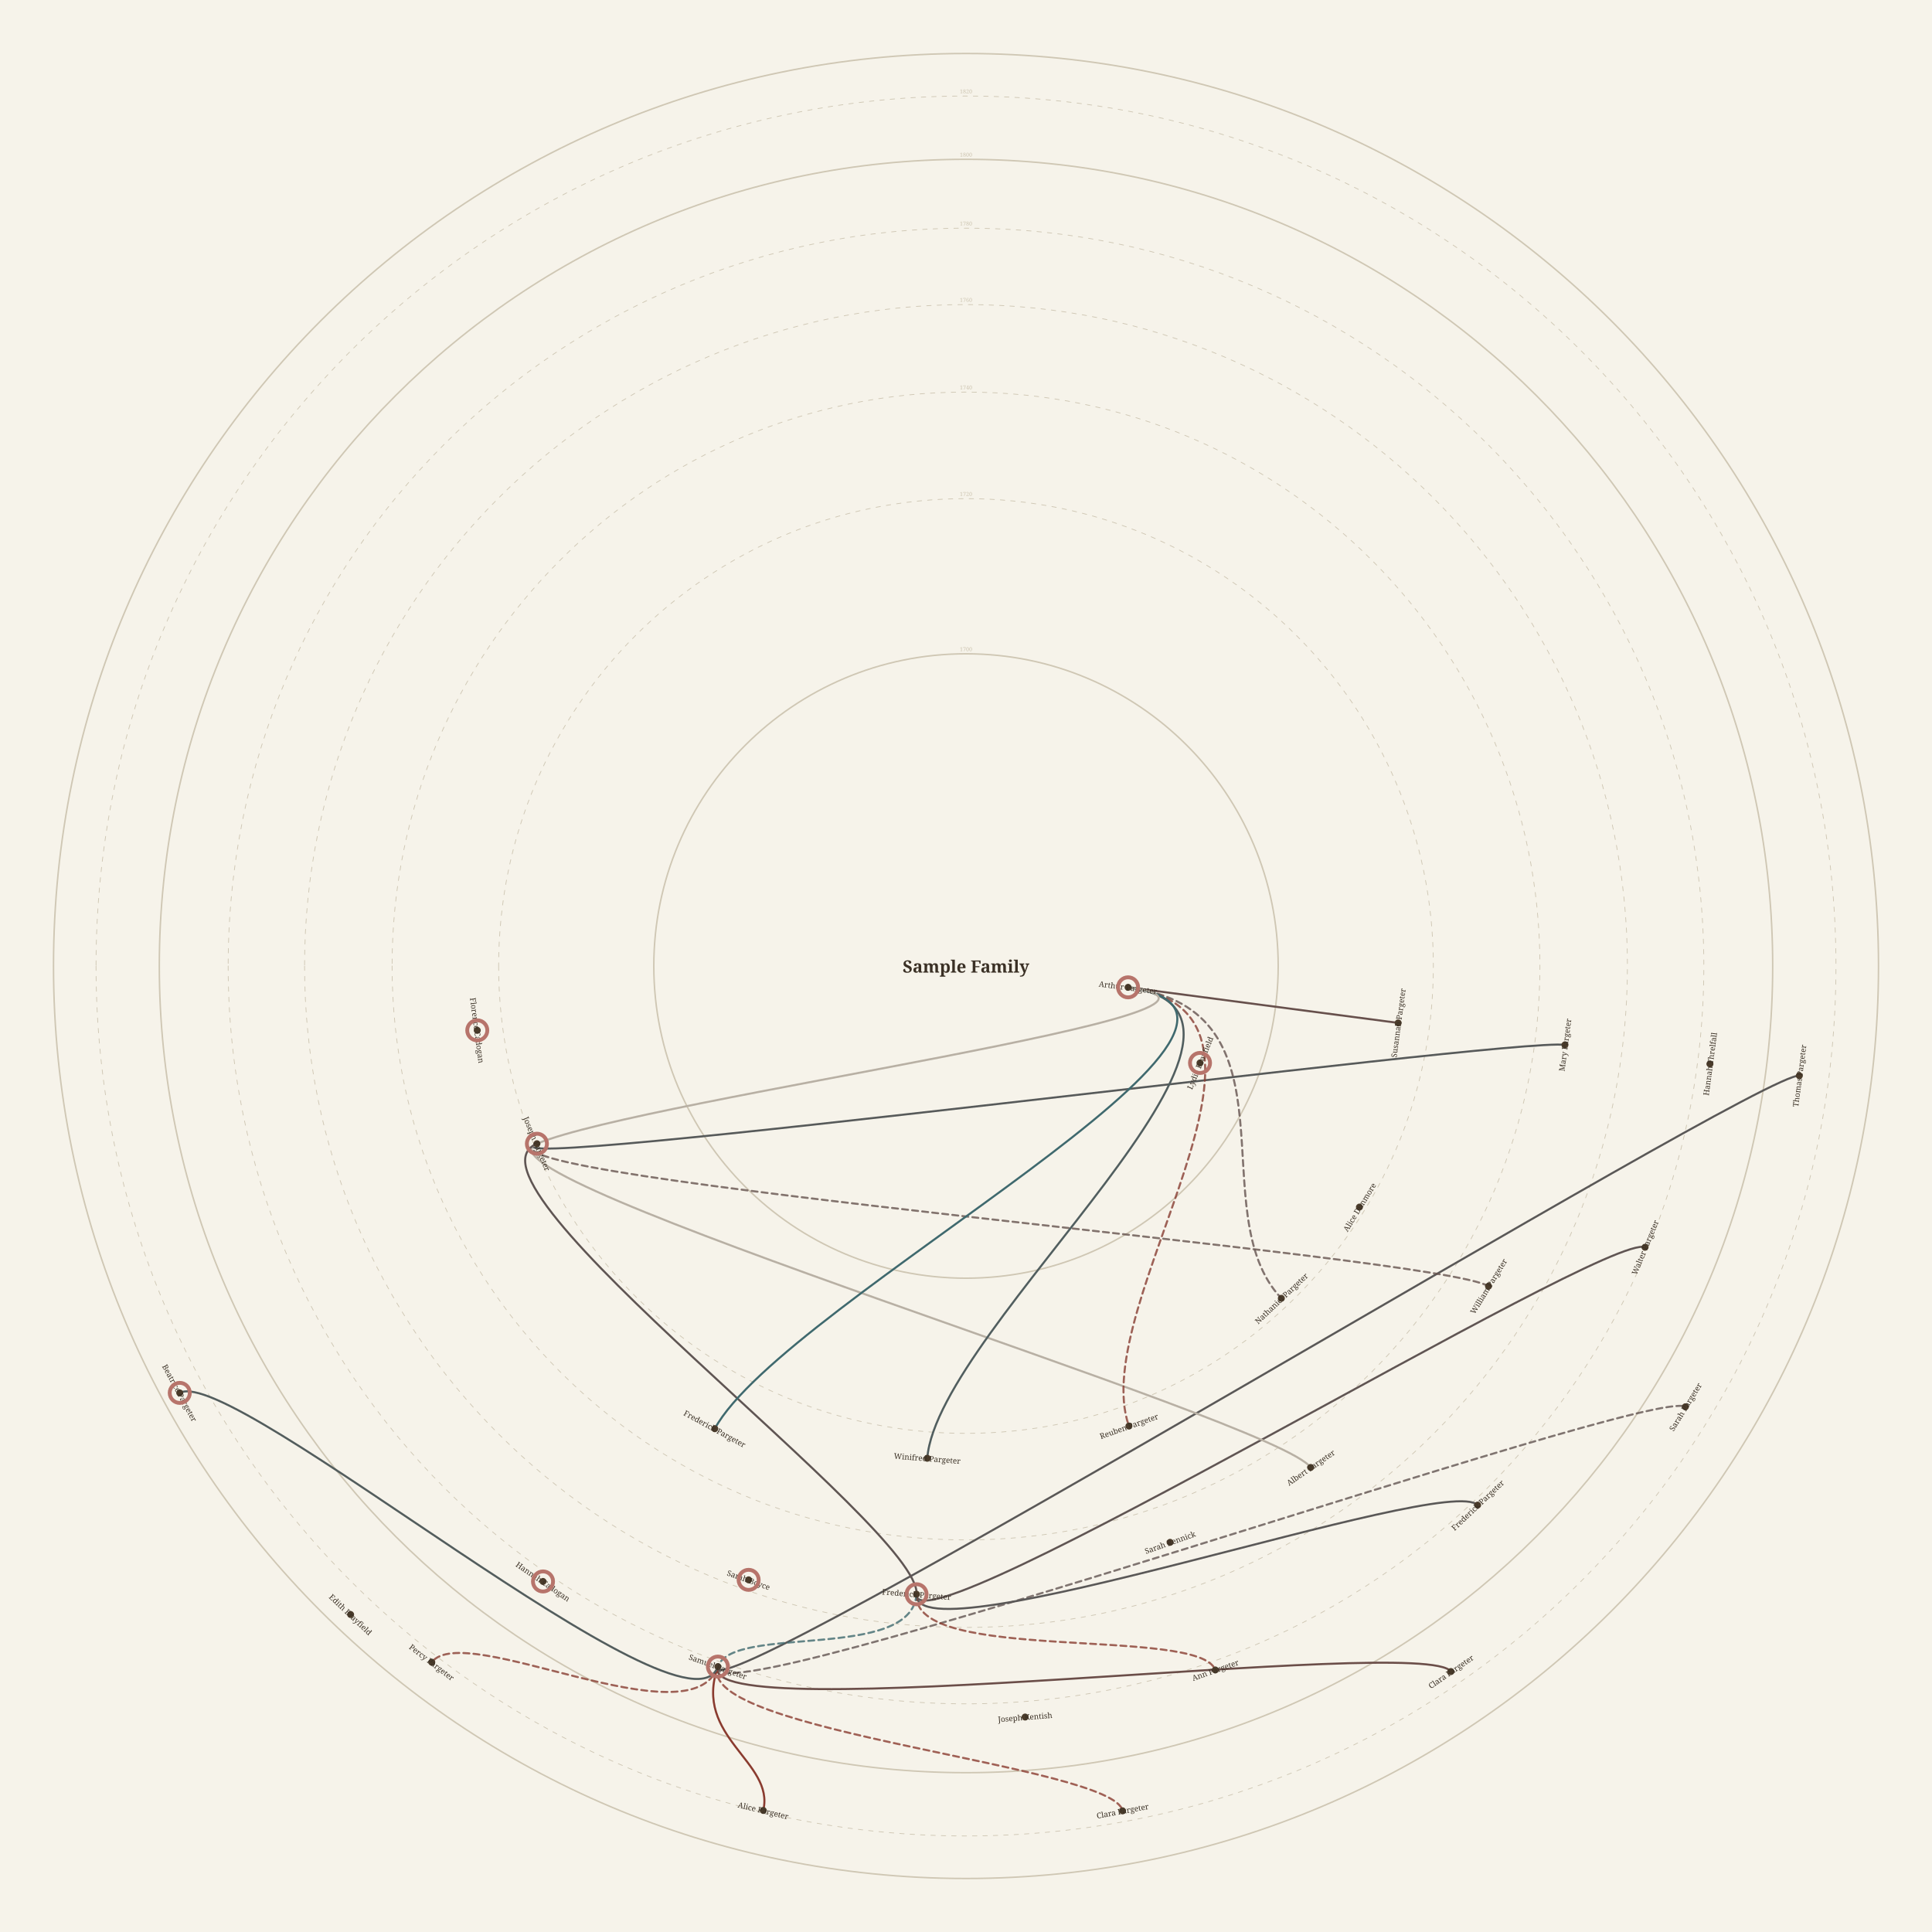
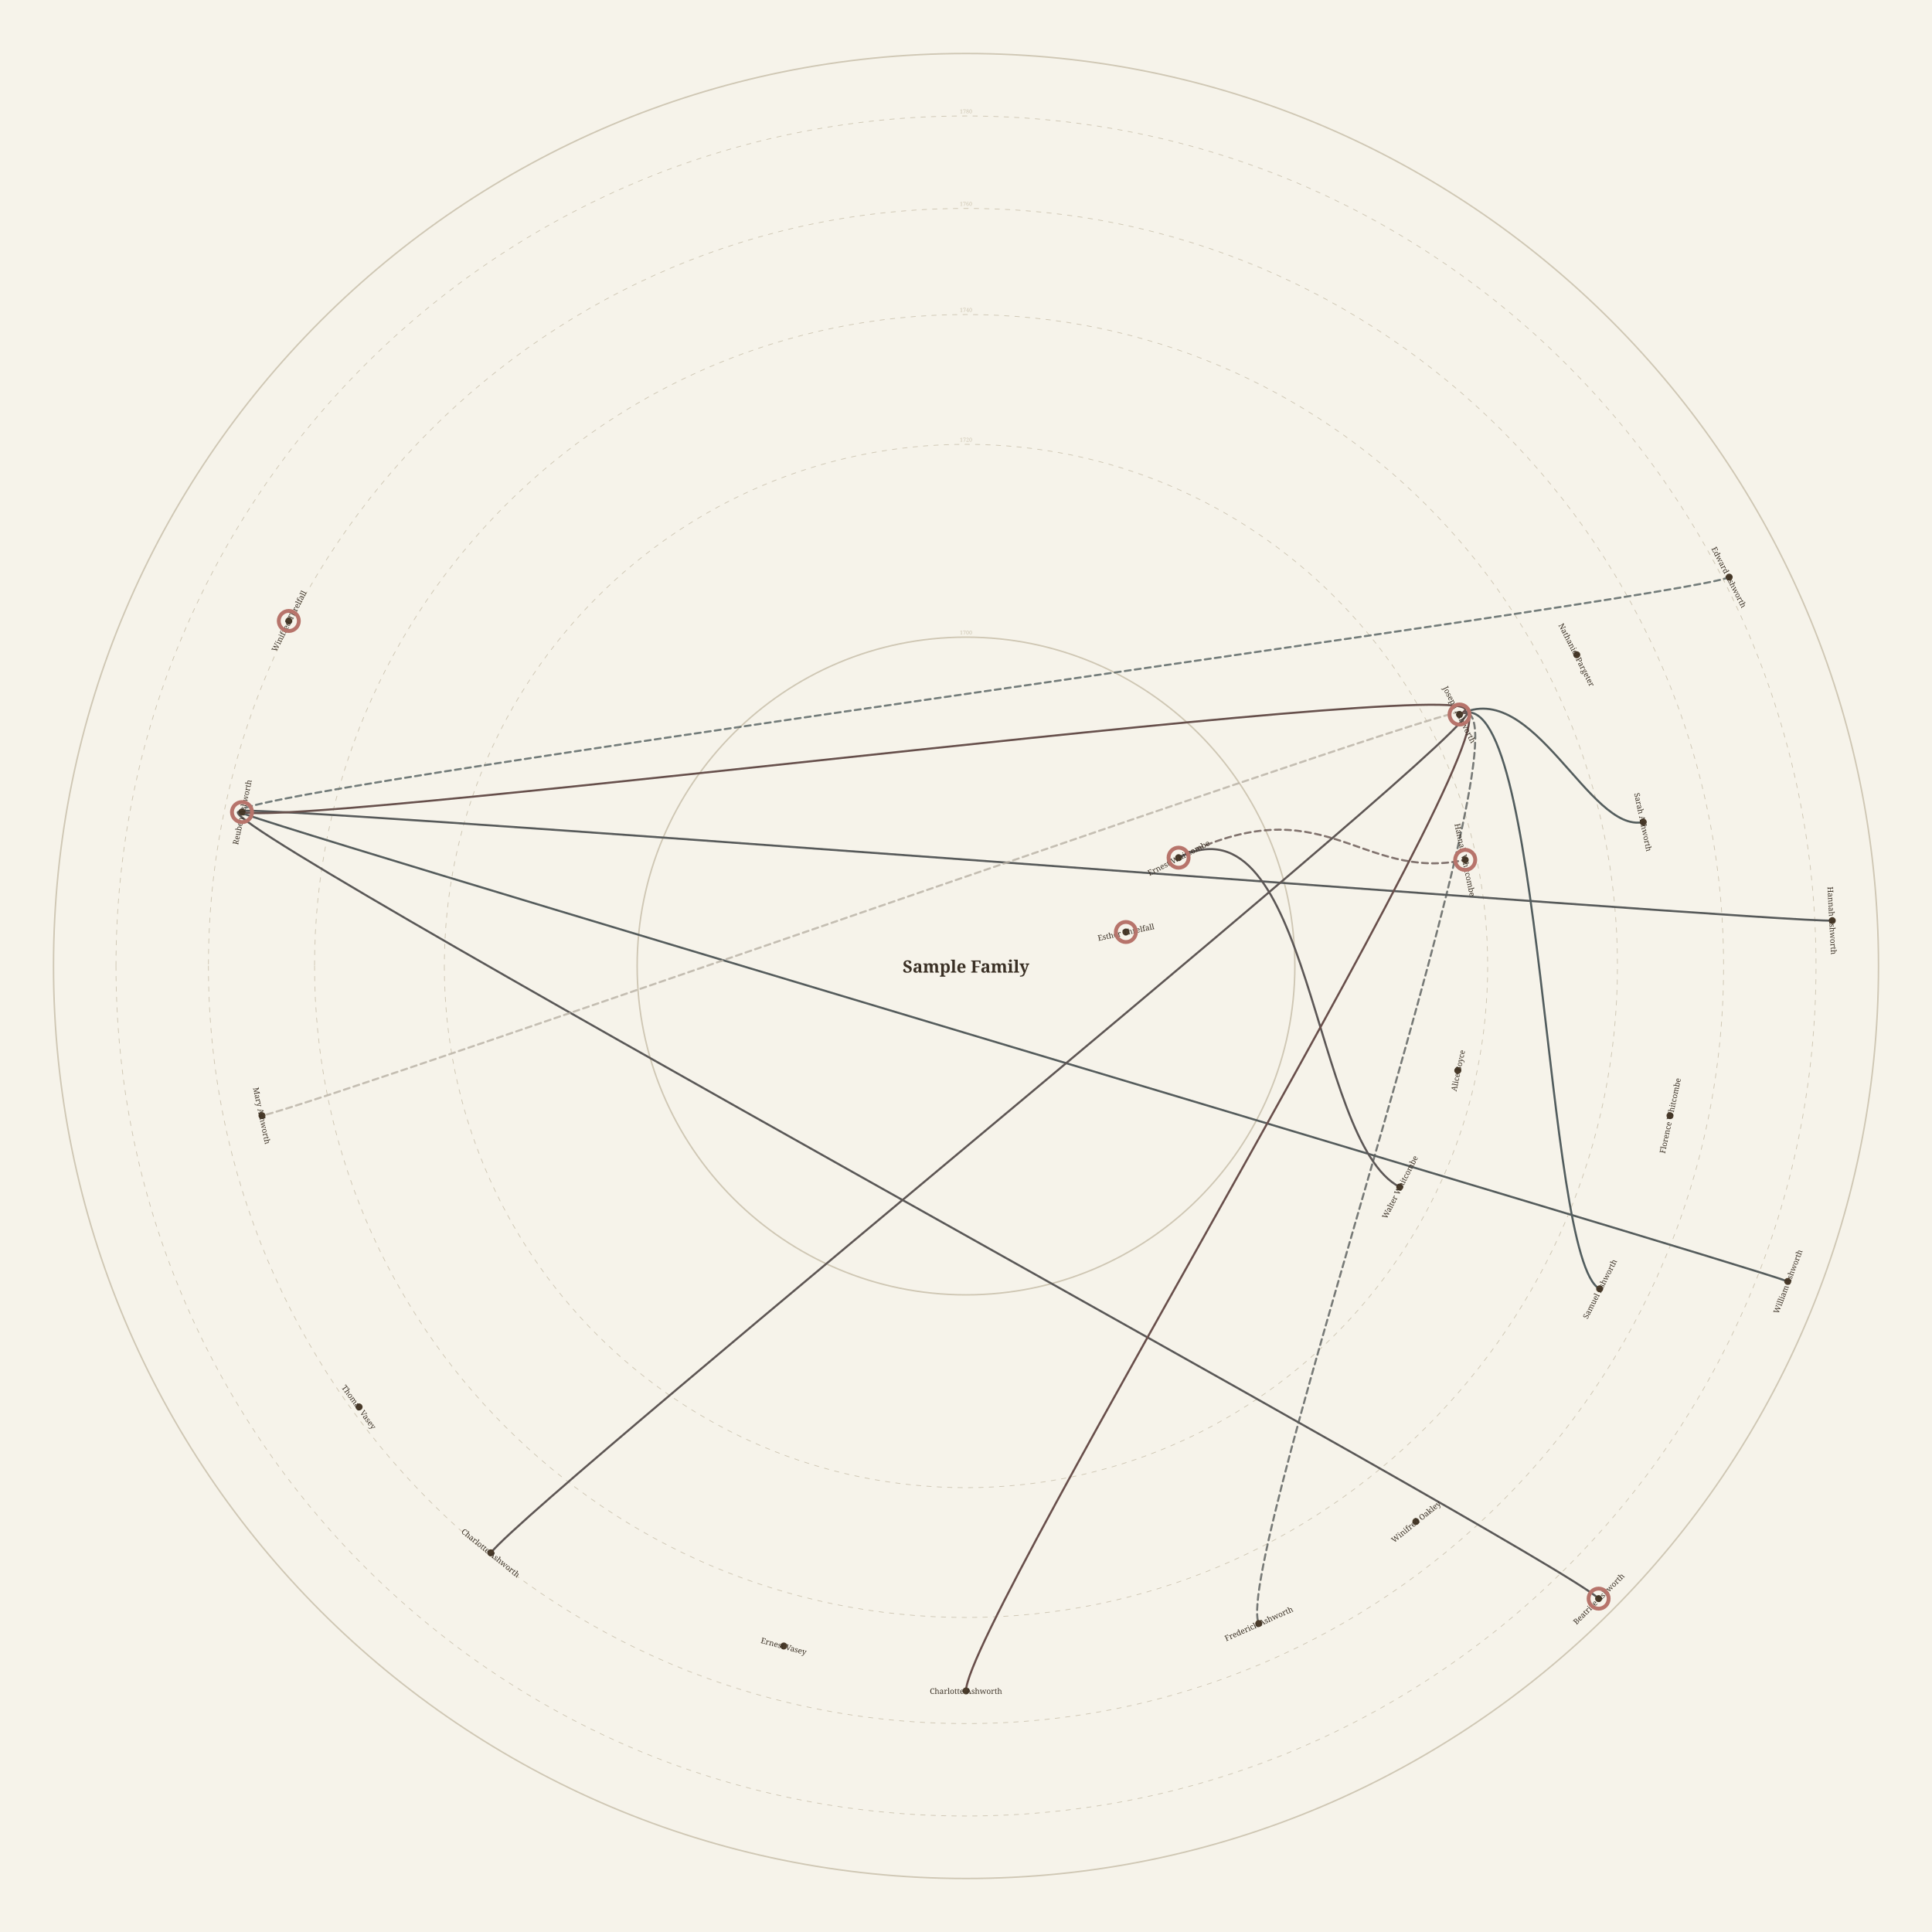
<svg xmlns="http://www.w3.org/2000/svg" width="650mm" height="650mm" viewBox="0 0 650 650">
  <rect x="0" y="0" width="650" height="650" fill="#F6F3EA" />
  <g id="ENGRAVE">
-     <path d="M219.965,325A105.035,105.035 0 1,0 430.035,325A105.035,105.035 0 1,0 219.965,325Z" fill="none" stroke="#CFC7B4" stroke-width="0.5" stroke-linecap="round" stroke-linejoin="round" />
-     <path d="M167.761,325A157.239,157.239 0 1,0 482.239,325A157.239,157.239 0 1,0 167.761,325Z" fill="none" stroke="#CFC7B4" stroke-width="0.25" stroke-linecap="round" stroke-linejoin="round" stroke-dasharray="1.5,2" />
-     <path d="M131.909,325A193.091,193.091 0 1,0 518.091,325A193.091,193.091 0 1,0 131.909,325Z" fill="none" stroke="#CFC7B4" stroke-width="0.25" stroke-linecap="round" stroke-linejoin="round" stroke-dasharray="1.5,2" />
-     <path d="M102.467,325A222.533,222.533 0 1,0 547.533,325A222.533,222.533 0 1,0 102.467,325Z" fill="none" stroke="#CFC7B4" stroke-width="0.25" stroke-linecap="round" stroke-linejoin="round" stroke-dasharray="1.5,2" />
-     <path d="M76.764,325A248.236,248.236 0 1,0 573.236,325A248.236,248.236 0 1,0 76.764,325Z" fill="none" stroke="#CFC7B4" stroke-width="0.25" stroke-linecap="round" stroke-linejoin="round" stroke-dasharray="1.5,2" />
-     <path d="M53.6,325A271.4,271.4 0 1,0 596.4,325A271.4,271.4 0 1,0 53.6,325Z" fill="none" stroke="#CFC7B4" stroke-width="0.5" stroke-linecap="round" stroke-linejoin="round" />
-     <path d="M32.309,325A292.691,292.691 0 1,0 617.691,325A292.691,292.691 0 1,0 32.309,325Z" fill="none" stroke="#CFC7B4" stroke-width="0.25" stroke-linecap="round" stroke-linejoin="round" stroke-dasharray="1.5,2" />
-     <text x="325" y="218.365" font-family="'Cormorant Garamond',Georgia,serif" font-size="1.872" fill="#CFC7B4" text-anchor="middle" dominant-baseline="central">1700</text>
-     <text x="325" y="166.161" font-family="'Cormorant Garamond',Georgia,serif" font-size="1.872" fill="#CFC7B4" text-anchor="middle" dominant-baseline="central">1720</text>
-     <text x="325" y="130.309" font-family="'Cormorant Garamond',Georgia,serif" font-size="1.872" fill="#CFC7B4" text-anchor="middle" dominant-baseline="central">1740</text>
-     <text x="325" y="100.867" font-family="'Cormorant Garamond',Georgia,serif" font-size="1.872" fill="#CFC7B4" text-anchor="middle" dominant-baseline="central">1760</text>
-     <text x="325" y="75.164" font-family="'Cormorant Garamond',Georgia,serif" font-size="1.872" fill="#CFC7B4" text-anchor="middle" dominant-baseline="central">1780</text>
-     <text x="325" y="52" font-family="'Cormorant Garamond',Georgia,serif" font-size="1.872" fill="#CFC7B4" text-anchor="middle" dominant-baseline="central">1800</text>
-     <text x="325" y="30.709" font-family="'Cormorant Garamond',Georgia,serif" font-size="1.872" fill="#CFC7B4" text-anchor="middle" dominant-baseline="central">1820</text>
+     <path d="M214.361,325A110.639,110.639 0 1,0 435.639,325A110.639,110.639 0 1,0 214.361,325Z" fill="none" stroke="#CFC7B4" stroke-width="0.5" stroke-linecap="round" stroke-linejoin="round" />
+     <path d="M149.493,325A175.507,175.507 0 1,0 500.507,325A175.507,175.507 0 1,0 149.493,325Z" fill="none" stroke="#CFC7B4" stroke-width="0.25" stroke-linecap="round" stroke-linejoin="round" stroke-dasharray="1.5,2" />
+     <path d="M105.821,325A219.179,219.179 0 1,0 544.179,325A219.179,219.179 0 1,0 105.821,325Z" fill="none" stroke="#CFC7B4" stroke-width="0.25" stroke-linecap="round" stroke-linejoin="round" stroke-dasharray="1.5,2" />
+     <path d="M70.12,325A254.88,254.88 0 1,0 579.88,325A254.88,254.88 0 1,0 70.12,325Z" fill="none" stroke="#CFC7B4" stroke-width="0.25" stroke-linecap="round" stroke-linejoin="round" stroke-dasharray="1.5,2" />
+     <path d="M39.02,325A285.98,285.98 0 1,0 610.98,325A285.98,285.98 0 1,0 39.02,325Z" fill="none" stroke="#CFC7B4" stroke-width="0.25" stroke-linecap="round" stroke-linejoin="round" stroke-dasharray="1.5,2" />
+     <text x="325" y="212.761" font-family="'Cormorant Garamond',Georgia,serif" font-size="1.872" fill="#CFC7B4" text-anchor="middle" dominant-baseline="central">1700</text>
+     <text x="325" y="147.893" font-family="'Cormorant Garamond',Georgia,serif" font-size="1.872" fill="#CFC7B4" text-anchor="middle" dominant-baseline="central">1720</text>
+     <text x="325" y="104.221" font-family="'Cormorant Garamond',Georgia,serif" font-size="1.872" fill="#CFC7B4" text-anchor="middle" dominant-baseline="central">1740</text>
+     <text x="325" y="68.52" font-family="'Cormorant Garamond',Georgia,serif" font-size="1.872" fill="#CFC7B4" text-anchor="middle" dominant-baseline="central">1760</text>
+     <text x="325" y="37.42" font-family="'Cormorant Garamond',Georgia,serif" font-size="1.872" fill="#CFC7B4" text-anchor="middle" dominant-baseline="central">1780</text>
    <path d="M18,325A307,307 0 1,0 632,325A307,307 0 1,0 18,325Z" fill="none" stroke="#CFC7B4" stroke-width="0.5" stroke-linecap="round" stroke-linejoin="round" />
-     <path d="M379.529,332.179C434.051,339.357 434.051,339.357 470.399,344.142" fill="none" stroke="#67504C" stroke-width="0.694" stroke-linecap="round" stroke-linejoin="round" />
-     <path d="M180.638,384.796C154.59,395.586 507.873,349.076 526.508,351.529" fill="none" stroke="#575A5A" stroke-width="0.694" stroke-linecap="round" stroke-linejoin="round" />
-     <path d="M241.531,560.708C234.976,579.219 592.38,360.201 605.36,361.91" fill="none" stroke="#5A5857" stroke-width="0.694" stroke-linecap="round" stroke-linejoin="round" />
-     <path d="M308.365,536.37C306.706,557.452 540.422,414.231 553.446,419.626" fill="none" stroke="#605553" stroke-width="0.694" stroke-linecap="round" stroke-linejoin="round" />
-     <path d="M180.638,384.796C152.967,396.258 483.768,422.293 500.793,432.726" fill="none" stroke="#65524E" stroke-width="0.694" stroke-linecap="round" stroke-linejoin="round" stroke-dasharray="2,1.4" opacity="0.8" />
-     <path d="M241.531,560.708C234.764,579.818 555.489,466.244 567.013,473.305" fill="none" stroke="#625451" stroke-width="0.694" stroke-linecap="round" stroke-linejoin="round" stroke-dasharray="2,1.4" opacity="0.8" />
-     <path d="M379.529,332.179C438.499,339.942 403.801,408.039 431.096,436.802" fill="none" stroke="#64524F" stroke-width="0.694" stroke-linecap="round" stroke-linejoin="round" stroke-dasharray="2,1.4" opacity="0.8" />
-     <path d="M308.365,536.37C306.575,559.115 486.652,495.346 497.122,506.379" fill="none" stroke="#5A5857" stroke-width="0.694" stroke-linecap="round" stroke-linejoin="round" />
-     <path d="M180.638,384.796C153.775,395.924 429.974,477.738 440.954,493.713" fill="none" stroke="#B8B0A4" stroke-width="0.694" stroke-linecap="round" stroke-linejoin="round" />
-     <path d="M241.531,560.708C233.923,582.193 479.54,549.857 488.147,562.38" fill="none" stroke="#6B4E49" stroke-width="0.694" stroke-linecap="round" stroke-linejoin="round" />
-     <path d="M379.529,332.179C444.489,340.731 365.23,438.607 379.811,479.781" fill="none" stroke="#873C31" stroke-width="0.694" stroke-linecap="round" stroke-linejoin="round" stroke-dasharray="2,1.4" opacity="0.8" />
-     <path d="M308.365,536.37C306.518,559.834 403.632,547.049 408.869,561.84" fill="none" stroke="#883C30" stroke-width="0.694" stroke-linecap="round" stroke-linejoin="round" stroke-dasharray="2,1.4" opacity="0.8" />
-     <path d="M241.531,560.708C233.715,582.782 374.835,593.888 377.68,609.238" fill="none" stroke="#8A3B2F" stroke-width="0.694" stroke-linecap="round" stroke-linejoin="round" stroke-dasharray="2,1.4" opacity="0.8" />
-     <path d="M180.638,384.796C149.725,397.601 310.115,514.132 308.365,536.37" fill="none" stroke="#5F5553" stroke-width="0.694" stroke-linecap="round" stroke-linejoin="round" />
-     <path d="M379.529,332.179C445.635,340.882 315.454,446.3 311.966,490.614" fill="none" stroke="#515E5F" stroke-width="0.694" stroke-linecap="round" stroke-linejoin="round" />
-     <path d="M241.531,560.708C233.094,584.534 260.726,592.719 256.793,609.104" fill="none" stroke="#8A3B2F" stroke-width="0.694" stroke-linecap="round" stroke-linejoin="round" />
-     <path d="M308.365,536.37C306.575,559.116 246.609,546.37 241.531,560.708" fill="none" stroke="#3F696E" stroke-width="0.694" stroke-linecap="round" stroke-linejoin="round" stroke-dasharray="2,1.4" opacity="0.8" />
-     <path d="M379.529,332.179C452.186,341.744 263.788,437.738 240.477,480.673" fill="none" stroke="#3F696E" stroke-width="0.694" stroke-linecap="round" stroke-linejoin="round" />
-     <path d="M241.531,560.708C232.48,586.267 156.273,544.89 145.268,559.231" fill="none" stroke="#873C31" stroke-width="0.694" stroke-linecap="round" stroke-linejoin="round" stroke-dasharray="2,1.4" opacity="0.8" />
-     <path d="M241.531,560.708C231.327,589.524 78.386,458.9 60.476,468.625" fill="none" stroke="#535D5D" stroke-width="0.694" stroke-linecap="round" stroke-linejoin="round" />
-     <path d="M379.529,332.179C439.763,340.109 218.058,369.297 180.638,384.796" fill="none" stroke="#B8B0A4" stroke-width="0.694" stroke-linecap="round" stroke-linejoin="round" />
-     <circle cx="379.529" cy="332.179" r="1" fill="#4A3B2A" stroke="#4A3B2A" stroke-width="0.35" stroke-linecap="round" stroke-linejoin="round" />
-     <circle cx="470.399" cy="344.142" r="1" fill="#4A3B2A" stroke="#4A3B2A" stroke-width="0.35" stroke-linecap="round" stroke-linejoin="round" />
-     <circle cx="526.508" cy="351.529" r="1" fill="#4A3B2A" stroke="#4A3B2A" stroke-width="0.35" stroke-linecap="round" stroke-linejoin="round" />
-     <circle cx="575.288" cy="357.951" r="1" fill="#4A3B2A" stroke="#4A3B2A" stroke-width="0.35" stroke-linecap="round" stroke-linejoin="round" />
-     <circle cx="605.36" cy="361.91" r="1" fill="#4A3B2A" stroke="#4A3B2A" stroke-width="0.35" stroke-linecap="round" stroke-linejoin="round" />
-     <circle cx="403.733" cy="357.612" r="1" fill="#4A3B2A" stroke="#4A3B2A" stroke-width="0.35" stroke-linecap="round" stroke-linejoin="round" />
-     <circle cx="553.446" cy="419.626" r="1" fill="#4A3B2A" stroke="#4A3B2A" stroke-width="0.35" stroke-linecap="round" stroke-linejoin="round" />
-     <circle cx="457.364" cy="406.113" r="1" fill="#4A3B2A" stroke="#4A3B2A" stroke-width="0.35" stroke-linecap="round" stroke-linejoin="round" />
-     <circle cx="500.793" cy="432.726" r="1" fill="#4A3B2A" stroke="#4A3B2A" stroke-width="0.35" stroke-linecap="round" stroke-linejoin="round" />
-     <circle cx="567.013" cy="473.305" r="1" fill="#4A3B2A" stroke="#4A3B2A" stroke-width="0.35" stroke-linecap="round" stroke-linejoin="round" />
-     <circle cx="431.096" cy="436.802" r="1" fill="#4A3B2A" stroke="#4A3B2A" stroke-width="0.35" stroke-linecap="round" stroke-linejoin="round" />
-     <circle cx="497.122" cy="506.379" r="1" fill="#4A3B2A" stroke="#4A3B2A" stroke-width="0.35" stroke-linecap="round" stroke-linejoin="round" />
-     <circle cx="440.954" cy="493.713" r="1" fill="#4A3B2A" stroke="#4A3B2A" stroke-width="0.35" stroke-linecap="round" stroke-linejoin="round" />
-     <circle cx="488.147" cy="562.38" r="1" fill="#4A3B2A" stroke="#4A3B2A" stroke-width="0.35" stroke-linecap="round" stroke-linejoin="round" />
-     <circle cx="379.811" cy="479.781" r="1" fill="#4A3B2A" stroke="#4A3B2A" stroke-width="0.35" stroke-linecap="round" stroke-linejoin="round" />
-     <circle cx="393.664" cy="518.9" r="1" fill="#4A3B2A" stroke="#4A3B2A" stroke-width="0.35" stroke-linecap="round" stroke-linejoin="round" />
-     <circle cx="408.869" cy="561.84" r="1" fill="#4A3B2A" stroke="#4A3B2A" stroke-width="0.35" stroke-linecap="round" stroke-linejoin="round" />
-     <circle cx="377.68" cy="609.238" r="1" fill="#4A3B2A" stroke="#4A3B2A" stroke-width="0.35" stroke-linecap="round" stroke-linejoin="round" />
-     <circle cx="344.886" cy="577.678" r="1" fill="#4A3B2A" stroke="#4A3B2A" stroke-width="0.35" stroke-linecap="round" stroke-linejoin="round" />
-     <circle cx="308.365" cy="536.37" r="1" fill="#4A3B2A" stroke="#4A3B2A" stroke-width="0.35" stroke-linecap="round" stroke-linejoin="round" />
-     <circle cx="311.966" cy="490.614" r="1" fill="#4A3B2A" stroke="#4A3B2A" stroke-width="0.35" stroke-linecap="round" stroke-linejoin="round" />
-     <circle cx="256.793" cy="609.104" r="1" fill="#4A3B2A" stroke="#4A3B2A" stroke-width="0.35" stroke-linecap="round" stroke-linejoin="round" />
-     <circle cx="241.531" cy="560.708" r="1" fill="#4A3B2A" stroke="#4A3B2A" stroke-width="0.35" stroke-linecap="round" stroke-linejoin="round" />
-     <circle cx="251.867" cy="531.522" r="1" fill="#4A3B2A" stroke="#4A3B2A" stroke-width="0.35" stroke-linecap="round" stroke-linejoin="round" />
-     <circle cx="240.477" cy="480.673" r="1" fill="#4A3B2A" stroke="#4A3B2A" stroke-width="0.35" stroke-linecap="round" stroke-linejoin="round" />
-     <circle cx="182.69" cy="532.062" r="1" fill="#4A3B2A" stroke="#4A3B2A" stroke-width="0.35" stroke-linecap="round" stroke-linejoin="round" />
-     <circle cx="145.268" cy="559.231" r="1" fill="#4A3B2A" stroke="#4A3B2A" stroke-width="0.35" stroke-linecap="round" stroke-linejoin="round" />
-     <circle cx="117.956" cy="543.179" r="1" fill="#4A3B2A" stroke="#4A3B2A" stroke-width="0.35" stroke-linecap="round" stroke-linejoin="round" />
-     <circle cx="60.476" cy="468.625" r="1" fill="#4A3B2A" stroke="#4A3B2A" stroke-width="0.35" stroke-linecap="round" stroke-linejoin="round" />
-     <circle cx="180.638" cy="384.796" r="1" fill="#4A3B2A" stroke="#4A3B2A" stroke-width="0.35" stroke-linecap="round" stroke-linejoin="round" />
-     <circle cx="160.573" cy="346.647" r="1" fill="#4A3B2A" stroke="#4A3B2A" stroke-width="0.35" stroke-linecap="round" stroke-linejoin="round" />
-     <text x="379.529" y="332.179" font-family="'Cormorant Garamond',Georgia,serif" font-size="2.6" fill="#3A3025" text-anchor="middle" dominant-baseline="central" transform="rotate(7.5,379.5295,332.1789)">Arthur Pargeter</text>
-     <text x="403.733" y="357.612" font-family="'Cormorant Garamond',Georgia,serif" font-size="2.6" fill="#3A3025" text-anchor="middle" dominant-baseline="central" transform="rotate(292.5,403.7327,357.6122)">Lydia Brayfield</text>
-     <text x="470.399" y="344.142" font-family="'Cormorant Garamond',Georgia,serif" font-size="2.6" fill="#3A3025" text-anchor="middle" dominant-baseline="central" transform="rotate(277.5,470.3992,344.1422)">Susannah Pargeter</text>
-     <text x="457.364" y="406.113" font-family="'Cormorant Garamond',Georgia,serif" font-size="2.6" fill="#3A3025" text-anchor="middle" dominant-baseline="central" transform="rotate(301.5,457.364,406.1128)">Alice Dunmore</text>
-     <text x="431.096" y="436.802" font-family="'Cormorant Garamond',Georgia,serif" font-size="2.6" fill="#3A3025" text-anchor="middle" dominant-baseline="central" transform="rotate(316.5,431.0961,436.8019)">Nathaniel Pargeter</text>
-     <text x="379.811" y="479.781" font-family="'Cormorant Garamond',Georgia,serif" font-size="2.6" fill="#3A3025" text-anchor="middle" dominant-baseline="central" transform="rotate(340.5,379.8109,479.7812)">Reuben Pargeter</text>
-     <text x="311.966" y="490.614" font-family="'Cormorant Garamond',Georgia,serif" font-size="2.6" fill="#3A3025" text-anchor="middle" dominant-baseline="central" transform="rotate(364.5,311.9659,490.6136)">Winifred Pargeter</text>
-     <text x="240.477" y="480.673" font-family="'Cormorant Garamond',Georgia,serif" font-size="2.6" fill="#3A3025" text-anchor="middle" dominant-baseline="central" transform="rotate(388.5,240.4766,480.6728)">Frederick Pargeter</text>
-     <text x="117.956" y="543.179" font-family="'Cormorant Garamond',Georgia,serif" font-size="2.6" fill="#3A3025" text-anchor="middle" dominant-baseline="central" transform="rotate(403.5,117.9556,543.1792)">Edith Brayfield</text>
-     <text x="180.638" y="384.796" font-family="'Cormorant Garamond',Georgia,serif" font-size="2.6" fill="#3A3025" text-anchor="middle" dominant-baseline="central" transform="rotate(427.5,180.6385,384.7965)">Joseph Pargeter</text>
-     <text x="160.573" y="346.647" font-family="'Cormorant Garamond',Georgia,serif" font-size="2.6" fill="#3A3025" text-anchor="middle" dominant-baseline="central" transform="rotate(442.5,160.5732,346.6472)">Florence Cadogan</text>
-     <text x="526.508" y="351.529" font-family="'Cormorant Garamond',Georgia,serif" font-size="2.6" fill="#3A3025" text-anchor="middle" dominant-baseline="central" transform="rotate(277.5,526.5083,351.5291)">Mary Pargeter</text>
-     <text x="500.793" y="432.726" font-family="'Cormorant Garamond',Georgia,serif" font-size="2.6" fill="#3A3025" text-anchor="middle" dominant-baseline="central" transform="rotate(301.5,500.793,432.7261)">William Pargeter</text>
-     <text x="440.954" y="493.713" font-family="'Cormorant Garamond',Georgia,serif" font-size="2.6" fill="#3A3025" text-anchor="middle" dominant-baseline="central" transform="rotate(325.5,440.9535,493.7134)">Albert Pargeter</text>
-     <text x="393.664" y="518.9" font-family="'Cormorant Garamond',Georgia,serif" font-size="2.6" fill="#3A3025" text-anchor="middle" dominant-baseline="central" transform="rotate(340.5,393.6636,518.9001)">Sarah Rennick</text>
-     <text x="308.365" y="536.37" font-family="'Cormorant Garamond',Georgia,serif" font-size="2.6" fill="#3A3025" text-anchor="middle" dominant-baseline="central" transform="rotate(364.5,308.3648,536.3701)">Frederick Pargeter</text>
-     <text x="251.867" y="531.522" font-family="'Cormorant Garamond',Georgia,serif" font-size="2.6" fill="#3A3025" text-anchor="middle" dominant-baseline="central" transform="rotate(379.5,251.8666,531.5224)">Sarah Boyce</text>
-     <text x="575.288" y="357.951" font-family="'Cormorant Garamond',Georgia,serif" font-size="2.6" fill="#3A3025" text-anchor="middle" dominant-baseline="central" transform="rotate(277.5,575.2876,357.951)">Hannah Threlfall</text>
-     <text x="553.446" y="419.626" font-family="'Cormorant Garamond',Georgia,serif" font-size="2.6" fill="#3A3025" text-anchor="middle" dominant-baseline="central" transform="rotate(292.5,553.4464,419.6256)">Walter Pargeter</text>
-     <text x="497.122" y="506.379" font-family="'Cormorant Garamond',Georgia,serif" font-size="2.6" fill="#3A3025" text-anchor="middle" dominant-baseline="central" transform="rotate(316.5,497.1221,506.3789)">Frederick Pargeter</text>
-     <text x="408.869" y="561.84" font-family="'Cormorant Garamond',Georgia,serif" font-size="2.6" fill="#3A3025" text-anchor="middle" dominant-baseline="central" transform="rotate(340.5,408.8693,561.8396)">Ann Pargeter</text>
-     <text x="344.886" y="577.678" font-family="'Cormorant Garamond',Georgia,serif" font-size="2.6" fill="#3A3025" text-anchor="middle" dominant-baseline="central" transform="rotate(355.5,344.8862,577.6776)">Joseph Kentish</text>
-     <text x="241.531" y="560.708" font-family="'Cormorant Garamond',Georgia,serif" font-size="2.6" fill="#3A3025" text-anchor="middle" dominant-baseline="central" transform="rotate(379.5,241.5315,560.7078)">Samuel Pargeter</text>
-     <text x="182.69" y="532.062" font-family="'Cormorant Garamond',Georgia,serif" font-size="2.6" fill="#3A3025" text-anchor="middle" dominant-baseline="central" transform="rotate(394.5,182.6899,532.0625)">Hannah Cadogan</text>
-     <text x="605.36" y="361.91" font-family="'Cormorant Garamond',Georgia,serif" font-size="2.6" fill="#3A3025" text-anchor="middle" dominant-baseline="central" transform="rotate(277.5,605.3602,361.9101)">Thomas Pargeter</text>
-     <text x="567.013" y="473.305" font-family="'Cormorant Garamond',Georgia,serif" font-size="2.6" fill="#3A3025" text-anchor="middle" dominant-baseline="central" transform="rotate(301.5,567.0126,473.3055)">Sarah Pargeter</text>
-     <text x="488.147" y="562.38" font-family="'Cormorant Garamond',Georgia,serif" font-size="2.6" fill="#3A3025" text-anchor="middle" dominant-baseline="central" transform="rotate(325.5,488.1467,562.3799)">Clara Pargeter</text>
-     <text x="377.68" y="609.238" font-family="'Cormorant Garamond',Georgia,serif" font-size="2.6" fill="#3A3025" text-anchor="middle" dominant-baseline="central" transform="rotate(349.5,377.6804,609.2378)">Clara Pargeter</text>
-     <text x="256.793" y="609.104" font-family="'Cormorant Garamond',Georgia,serif" font-size="2.6" fill="#3A3025" text-anchor="middle" dominant-baseline="central" transform="rotate(373.5,256.7928,609.1036)">Alice Pargeter</text>
-     <text x="145.268" y="559.231" font-family="'Cormorant Garamond',Georgia,serif" font-size="2.6" fill="#3A3025" text-anchor="middle" dominant-baseline="central" transform="rotate(397.5,145.2682,559.231)">Percy Pargeter</text>
-     <text x="60.476" y="468.625" font-family="'Cormorant Garamond',Georgia,serif" font-size="2.6" fill="#3A3025" text-anchor="middle" dominant-baseline="central" transform="rotate(421.5,60.476,468.6248)">Beatrice Pargeter</text>
+     <path d="M81.419,273.225C58.442,268.341 567.811,201.281 581.765,194.172" fill="none" stroke="#525E5E" stroke-width="0.694" stroke-linecap="round" stroke-linejoin="round" stroke-dasharray="2,1.4" opacity="0.8" />
+     <path d="M396.522,288.558C445.401,263.652 457.177,296.905 492.95,289.301" fill="none" stroke="#64524F" stroke-width="0.694" stroke-linecap="round" stroke-linejoin="round" stroke-dasharray="2,1.4" opacity="0.8" />
+     <path d="M491.05,240.393C515.951,227.706 534.626,280.443 552.85,276.569" fill="none" stroke="#545D5D" stroke-width="0.694" stroke-linecap="round" stroke-linejoin="round" />
+     <path d="M81.419,273.225C56.286,267.883 599.34,310.622 616.446,309.726" fill="none" stroke="#575A5A" stroke-width="0.694" stroke-linecap="round" stroke-linejoin="round" />
+     <path d="M81.419,273.225C53.772,267.349 583.87,424.371 601.462,431.124" fill="none" stroke="#555C5C" stroke-width="0.694" stroke-linecap="round" stroke-linejoin="round" />
+     <path d="M396.522,288.558C441.166,265.811 441.166,384.189 470.928,399.354" fill="none" stroke="#5C5756" stroke-width="0.694" stroke-linecap="round" stroke-linejoin="round" />
+     <path d="M491.05,240.393C519.331,225.983 519.331,424.017 538.186,433.623" fill="none" stroke="#525D5E" stroke-width="0.694" stroke-linecap="round" stroke-linejoin="round" />
+     <path d="M81.419,273.225C50.914,266.741 523.138,523.138 537.839,537.839" fill="none" stroke="#5A5857" stroke-width="0.694" stroke-linecap="round" stroke-linejoin="round" />
+     <path d="M491.05,240.393C520.872,225.198 414.414,525.827 423.489,546.211" fill="none" stroke="#575B5A" stroke-width="0.694" stroke-linecap="round" stroke-linejoin="round" stroke-dasharray="2,1.4" opacity="0.8" />
+     <path d="M491.05,240.393C521.801,224.725 325,545.875 325,568.883" fill="none" stroke="#694F4B" stroke-width="0.694" stroke-linecap="round" stroke-linejoin="round" />
+     <path d="M491.05,240.393C527.236,221.956 182.161,501.392 165.122,522.433" fill="none" stroke="#5E5654" stroke-width="0.694" stroke-linecap="round" stroke-linejoin="round" />
+     <path d="M491.05,240.393C520.873,225.198 109.97,370.706 88.144,375.345" fill="none" stroke="#B8B0A4" stroke-width="0.694" stroke-linecap="round" stroke-linejoin="round" stroke-dasharray="2,1.4" opacity="0.8" />
+     <path d="M491.05,240.393C524.549,223.325 105.935,278.436 81.419,273.225" fill="none" stroke="#67504C" stroke-width="0.694" stroke-linecap="round" stroke-linejoin="round" />
+     <circle cx="491.05" cy="240.393" r="1" fill="#4A3B2A" stroke="#4A3B2A" stroke-width="0.35" stroke-linecap="round" stroke-linejoin="round" />
+     <circle cx="396.522" cy="288.558" r="1" fill="#4A3B2A" stroke="#4A3B2A" stroke-width="0.35" stroke-linecap="round" stroke-linejoin="round" />
+     <circle cx="530.495" cy="220.295" r="1" fill="#4A3B2A" stroke="#4A3B2A" stroke-width="0.35" stroke-linecap="round" stroke-linejoin="round" />
+     <circle cx="581.765" cy="194.172" r="1" fill="#4A3B2A" stroke="#4A3B2A" stroke-width="0.35" stroke-linecap="round" stroke-linejoin="round" />
+     <circle cx="492.95" cy="289.301" r="1" fill="#4A3B2A" stroke="#4A3B2A" stroke-width="0.35" stroke-linecap="round" stroke-linejoin="round" />
+     <circle cx="378.798" cy="313.565" r="1" fill="#4A3B2A" stroke="#4A3B2A" stroke-width="0.35" stroke-linecap="round" stroke-linejoin="round" />
+     <circle cx="552.85" cy="276.569" r="1" fill="#4A3B2A" stroke="#4A3B2A" stroke-width="0.35" stroke-linecap="round" stroke-linejoin="round" />
+     <circle cx="616.446" cy="309.726" r="1" fill="#4A3B2A" stroke="#4A3B2A" stroke-width="0.35" stroke-linecap="round" stroke-linejoin="round" />
+     <circle cx="490.457" cy="360.169" r="1" fill="#4A3B2A" stroke="#4A3B2A" stroke-width="0.35" stroke-linecap="round" stroke-linejoin="round" />
+     <circle cx="561.856" cy="375.345" r="1" fill="#4A3B2A" stroke="#4A3B2A" stroke-width="0.35" stroke-linecap="round" stroke-linejoin="round" />
+     <circle cx="601.462" cy="431.124" r="1" fill="#4A3B2A" stroke="#4A3B2A" stroke-width="0.35" stroke-linecap="round" stroke-linejoin="round" />
+     <circle cx="470.928" cy="399.354" r="1" fill="#4A3B2A" stroke="#4A3B2A" stroke-width="0.35" stroke-linecap="round" stroke-linejoin="round" />
+     <circle cx="538.186" cy="433.623" r="1" fill="#4A3B2A" stroke="#4A3B2A" stroke-width="0.35" stroke-linecap="round" stroke-linejoin="round" />
+     <circle cx="537.839" cy="537.839" r="1" fill="#4A3B2A" stroke="#4A3B2A" stroke-width="0.35" stroke-linecap="round" stroke-linejoin="round" />
+     <circle cx="476.352" cy="511.904" r="1" fill="#4A3B2A" stroke="#4A3B2A" stroke-width="0.35" stroke-linecap="round" stroke-linejoin="round" />
+     <circle cx="423.489" cy="546.211" r="1" fill="#4A3B2A" stroke="#4A3B2A" stroke-width="0.35" stroke-linecap="round" stroke-linejoin="round" />
+     <circle cx="325" cy="568.883" r="1" fill="#4A3B2A" stroke="#4A3B2A" stroke-width="0.35" stroke-linecap="round" stroke-linejoin="round" />
+     <circle cx="263.699" cy="553.78" r="1" fill="#4A3B2A" stroke="#4A3B2A" stroke-width="0.35" stroke-linecap="round" stroke-linejoin="round" />
+     <circle cx="165.122" cy="522.433" r="1" fill="#4A3B2A" stroke="#4A3B2A" stroke-width="0.35" stroke-linecap="round" stroke-linejoin="round" />
+     <circle cx="120.809" cy="473.353" r="1" fill="#4A3B2A" stroke="#4A3B2A" stroke-width="0.35" stroke-linecap="round" stroke-linejoin="round" />
+     <circle cx="88.144" cy="375.345" r="1" fill="#4A3B2A" stroke="#4A3B2A" stroke-width="0.35" stroke-linecap="round" stroke-linejoin="round" />
+     <circle cx="81.419" cy="273.225" r="1" fill="#4A3B2A" stroke="#4A3B2A" stroke-width="0.35" stroke-linecap="round" stroke-linejoin="round" />
+     <circle cx="97.166" cy="208.913" r="1" fill="#4A3B2A" stroke="#4A3B2A" stroke-width="0.35" stroke-linecap="round" stroke-linejoin="round" />
+     <text x="396.522" y="288.558" font-family="'Cormorant Garamond',Georgia,serif" font-size="2.6" fill="#3A3025" text-anchor="middle" dominant-baseline="central" transform="rotate(-27,396.5221,288.5577)">Ernest Whitcombe</text>
+     <text x="378.798" y="313.565" font-family="'Cormorant Garamond',Georgia,serif" font-size="2.6" fill="#3A3025" text-anchor="middle" dominant-baseline="central" transform="rotate(-12,378.7981,313.5649)">Esther Threlfall</text>
+     <text x="491.05" y="240.393" font-family="'Cormorant Garamond',Georgia,serif" font-size="2.6" fill="#3A3025" text-anchor="middle" dominant-baseline="central" transform="rotate(63,491.0499,240.3934)">Joseph Ashworth</text>
+     <text x="492.95" y="289.301" font-family="'Cormorant Garamond',Georgia,serif" font-size="2.6" fill="#3A3025" text-anchor="middle" dominant-baseline="central" transform="rotate(78,492.9497,289.3012)">Hannah Whitcombe</text>
+     <text x="490.457" y="360.169" font-family="'Cormorant Garamond',Georgia,serif" font-size="2.6" fill="#3A3025" text-anchor="middle" dominant-baseline="central" transform="rotate(282,490.4574,360.169)">Alice Boyce</text>
+     <text x="470.928" y="399.354" font-family="'Cormorant Garamond',Georgia,serif" font-size="2.6" fill="#3A3025" text-anchor="middle" dominant-baseline="central" transform="rotate(297,470.9277,399.3539)">Walter Whitcombe</text>
+     <text x="530.495" y="220.295" font-family="'Cormorant Garamond',Georgia,serif" font-size="2.6" fill="#3A3025" text-anchor="middle" dominant-baseline="central" transform="rotate(63,530.495,220.295)">Nathaniel Pargeter</text>
+     <text x="552.85" y="276.569" font-family="'Cormorant Garamond',Georgia,serif" font-size="2.6" fill="#3A3025" text-anchor="middle" dominant-baseline="central" transform="rotate(78,552.8503,276.5689)">Sarah Ashworth</text>
+     <text x="561.856" y="375.345" font-family="'Cormorant Garamond',Georgia,serif" font-size="2.6" fill="#3A3025" text-anchor="middle" dominant-baseline="central" transform="rotate(282,561.8563,375.3454)">Florence Whitcombe</text>
+     <text x="538.186" y="433.623" font-family="'Cormorant Garamond',Georgia,serif" font-size="2.6" fill="#3A3025" text-anchor="middle" dominant-baseline="central" transform="rotate(297,538.1856,433.6235)">Samuel Ashworth</text>
+     <text x="476.352" y="511.904" font-family="'Cormorant Garamond',Georgia,serif" font-size="2.6" fill="#3A3025" text-anchor="middle" dominant-baseline="central" transform="rotate(321,476.3516,511.9036)">Winifred Oakley</text>
+     <text x="423.489" y="546.211" font-family="'Cormorant Garamond',Georgia,serif" font-size="2.6" fill="#3A3025" text-anchor="middle" dominant-baseline="central" transform="rotate(336,423.4894,546.2109)">Frederick Ashworth</text>
+     <text x="325" y="568.883" font-family="'Cormorant Garamond',Georgia,serif" font-size="2.6" fill="#3A3025" text-anchor="middle" dominant-baseline="central" transform="rotate(360,325,568.8834)">Charlotte Ashworth</text>
+     <text x="263.699" y="553.78" font-family="'Cormorant Garamond',Georgia,serif" font-size="2.6" fill="#3A3025" text-anchor="middle" dominant-baseline="central" transform="rotate(375,263.6986,553.7798)">Ernest Vasey</text>
+     <text x="165.122" y="522.433" font-family="'Cormorant Garamond',Georgia,serif" font-size="2.6" fill="#3A3025" text-anchor="middle" dominant-baseline="central" transform="rotate(399,165.1218,522.4331)">Charlotte Ashworth</text>
+     <text x="120.809" y="473.353" font-family="'Cormorant Garamond',Georgia,serif" font-size="2.6" fill="#3A3025" text-anchor="middle" dominant-baseline="central" transform="rotate(414,120.8093,473.3533)">Thomas Vasey</text>
+     <text x="88.144" y="375.345" font-family="'Cormorant Garamond',Georgia,serif" font-size="2.6" fill="#3A3025" text-anchor="middle" dominant-baseline="central" transform="rotate(438,88.1437,375.3454)">Mary Ashworth</text>
+     <text x="81.419" y="273.225" font-family="'Cormorant Garamond',Georgia,serif" font-size="2.6" fill="#3A3025" text-anchor="middle" dominant-baseline="central" transform="rotate(282,81.4188,273.2252)">Reuben Ashworth</text>
+     <text x="97.166" y="208.913" font-family="'Cormorant Garamond',Georgia,serif" font-size="2.6" fill="#3A3025" text-anchor="middle" dominant-baseline="central" transform="rotate(297,97.1658,208.9127)">Winifred Threlfall</text>
+     <text x="581.765" y="194.172" font-family="'Cormorant Garamond',Georgia,serif" font-size="2.6" fill="#3A3025" text-anchor="middle" dominant-baseline="central" transform="rotate(63,581.7648,194.1718)">Edward Ashworth</text>
+     <text x="616.446" y="309.726" font-family="'Cormorant Garamond',Georgia,serif" font-size="2.6" fill="#3A3025" text-anchor="middle" dominant-baseline="central" transform="rotate(87,616.4459,309.726)">Hannah Ashworth</text>
+     <text x="601.462" y="431.124" font-family="'Cormorant Garamond',Georgia,serif" font-size="2.6" fill="#3A3025" text-anchor="middle" dominant-baseline="central" transform="rotate(291,601.4617,431.1237)">William Ashworth</text>
+     <text x="537.839" y="537.839" font-family="'Cormorant Garamond',Georgia,serif" font-size="2.6" fill="#3A3025" text-anchor="middle" dominant-baseline="central" transform="rotate(315,537.8391,537.8391)">Beatrice Ashworth</text>
    <text x="325" y="325" font-family="'Cormorant Garamond',Georgia,serif" font-size="5.72" fill="#3A3025" text-anchor="middle" dominant-baseline="central" font-weight="600">Sample Family</text>
  </g>
  <g id="ENGRAVE_DEEP">
-     <circle cx="379.529" cy="332.179" r="3.38" fill="none" stroke="#B7746B" stroke-width="1.3" stroke-linecap="round" stroke-linejoin="round" />
-     <circle cx="403.733" cy="357.612" r="3.38" fill="none" stroke="#B7746B" stroke-width="1.3" stroke-linecap="round" stroke-linejoin="round" />
-     <circle cx="308.365" cy="536.37" r="3.38" fill="none" stroke="#B7746B" stroke-width="1.3" stroke-linecap="round" stroke-linejoin="round" />
-     <circle cx="241.531" cy="560.708" r="3.38" fill="none" stroke="#B7746B" stroke-width="1.3" stroke-linecap="round" stroke-linejoin="round" />
-     <circle cx="251.867" cy="531.522" r="3.38" fill="none" stroke="#B7746B" stroke-width="1.3" stroke-linecap="round" stroke-linejoin="round" />
-     <circle cx="182.69" cy="532.062" r="3.38" fill="none" stroke="#B7746B" stroke-width="1.3" stroke-linecap="round" stroke-linejoin="round" />
-     <circle cx="60.476" cy="468.625" r="3.38" fill="none" stroke="#B7746B" stroke-width="1.3" stroke-linecap="round" stroke-linejoin="round" />
-     <circle cx="180.638" cy="384.796" r="3.38" fill="none" stroke="#B7746B" stroke-width="1.3" stroke-linecap="round" stroke-linejoin="round" />
-     <circle cx="160.573" cy="346.647" r="3.38" fill="none" stroke="#B7746B" stroke-width="1.3" stroke-linecap="round" stroke-linejoin="round" />
+     <circle cx="491.05" cy="240.393" r="3.38" fill="none" stroke="#B7746B" stroke-width="1.3" stroke-linecap="round" stroke-linejoin="round" />
+     <circle cx="396.522" cy="288.558" r="3.38" fill="none" stroke="#B7746B" stroke-width="1.3" stroke-linecap="round" stroke-linejoin="round" />
+     <circle cx="492.95" cy="289.301" r="3.38" fill="none" stroke="#B7746B" stroke-width="1.3" stroke-linecap="round" stroke-linejoin="round" />
+     <circle cx="378.798" cy="313.565" r="3.38" fill="none" stroke="#B7746B" stroke-width="1.3" stroke-linecap="round" stroke-linejoin="round" />
+     <circle cx="537.839" cy="537.839" r="3.38" fill="none" stroke="#B7746B" stroke-width="1.3" stroke-linecap="round" stroke-linejoin="round" />
+     <circle cx="81.419" cy="273.225" r="3.38" fill="none" stroke="#B7746B" stroke-width="1.3" stroke-linecap="round" stroke-linejoin="round" />
+     <circle cx="97.166" cy="208.913" r="3.38" fill="none" stroke="#B7746B" stroke-width="1.3" stroke-linecap="round" stroke-linejoin="round" />
  </g>
</svg>
